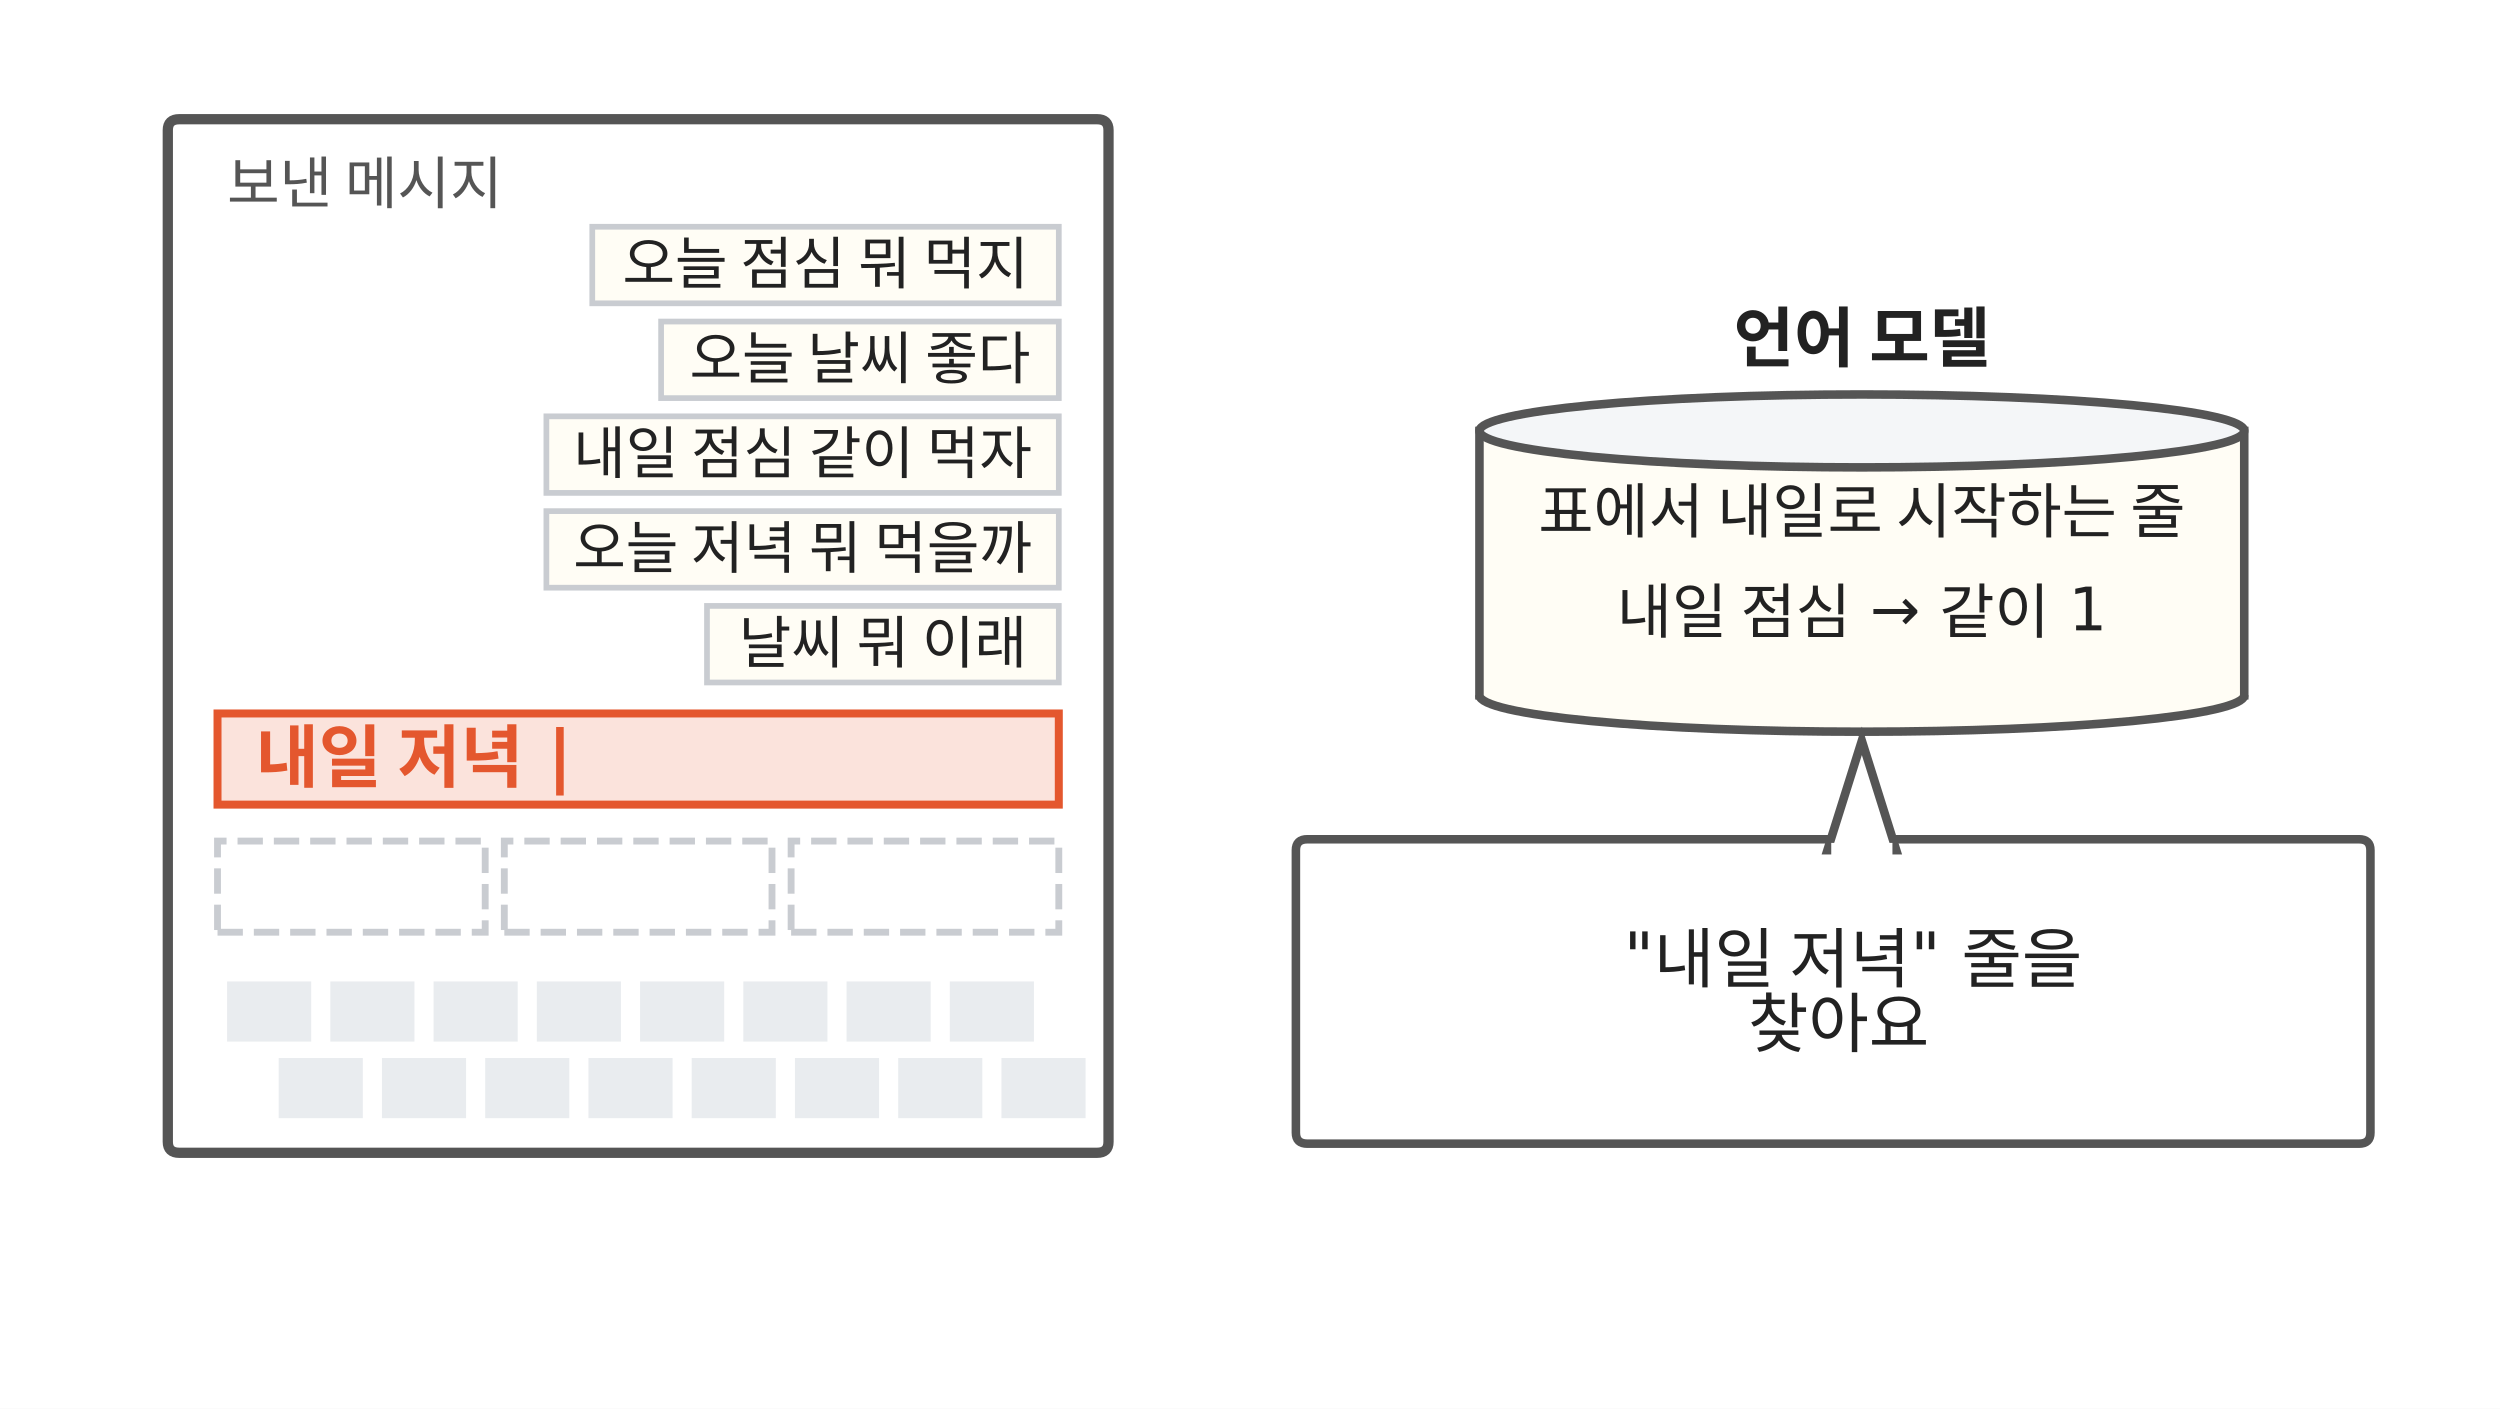
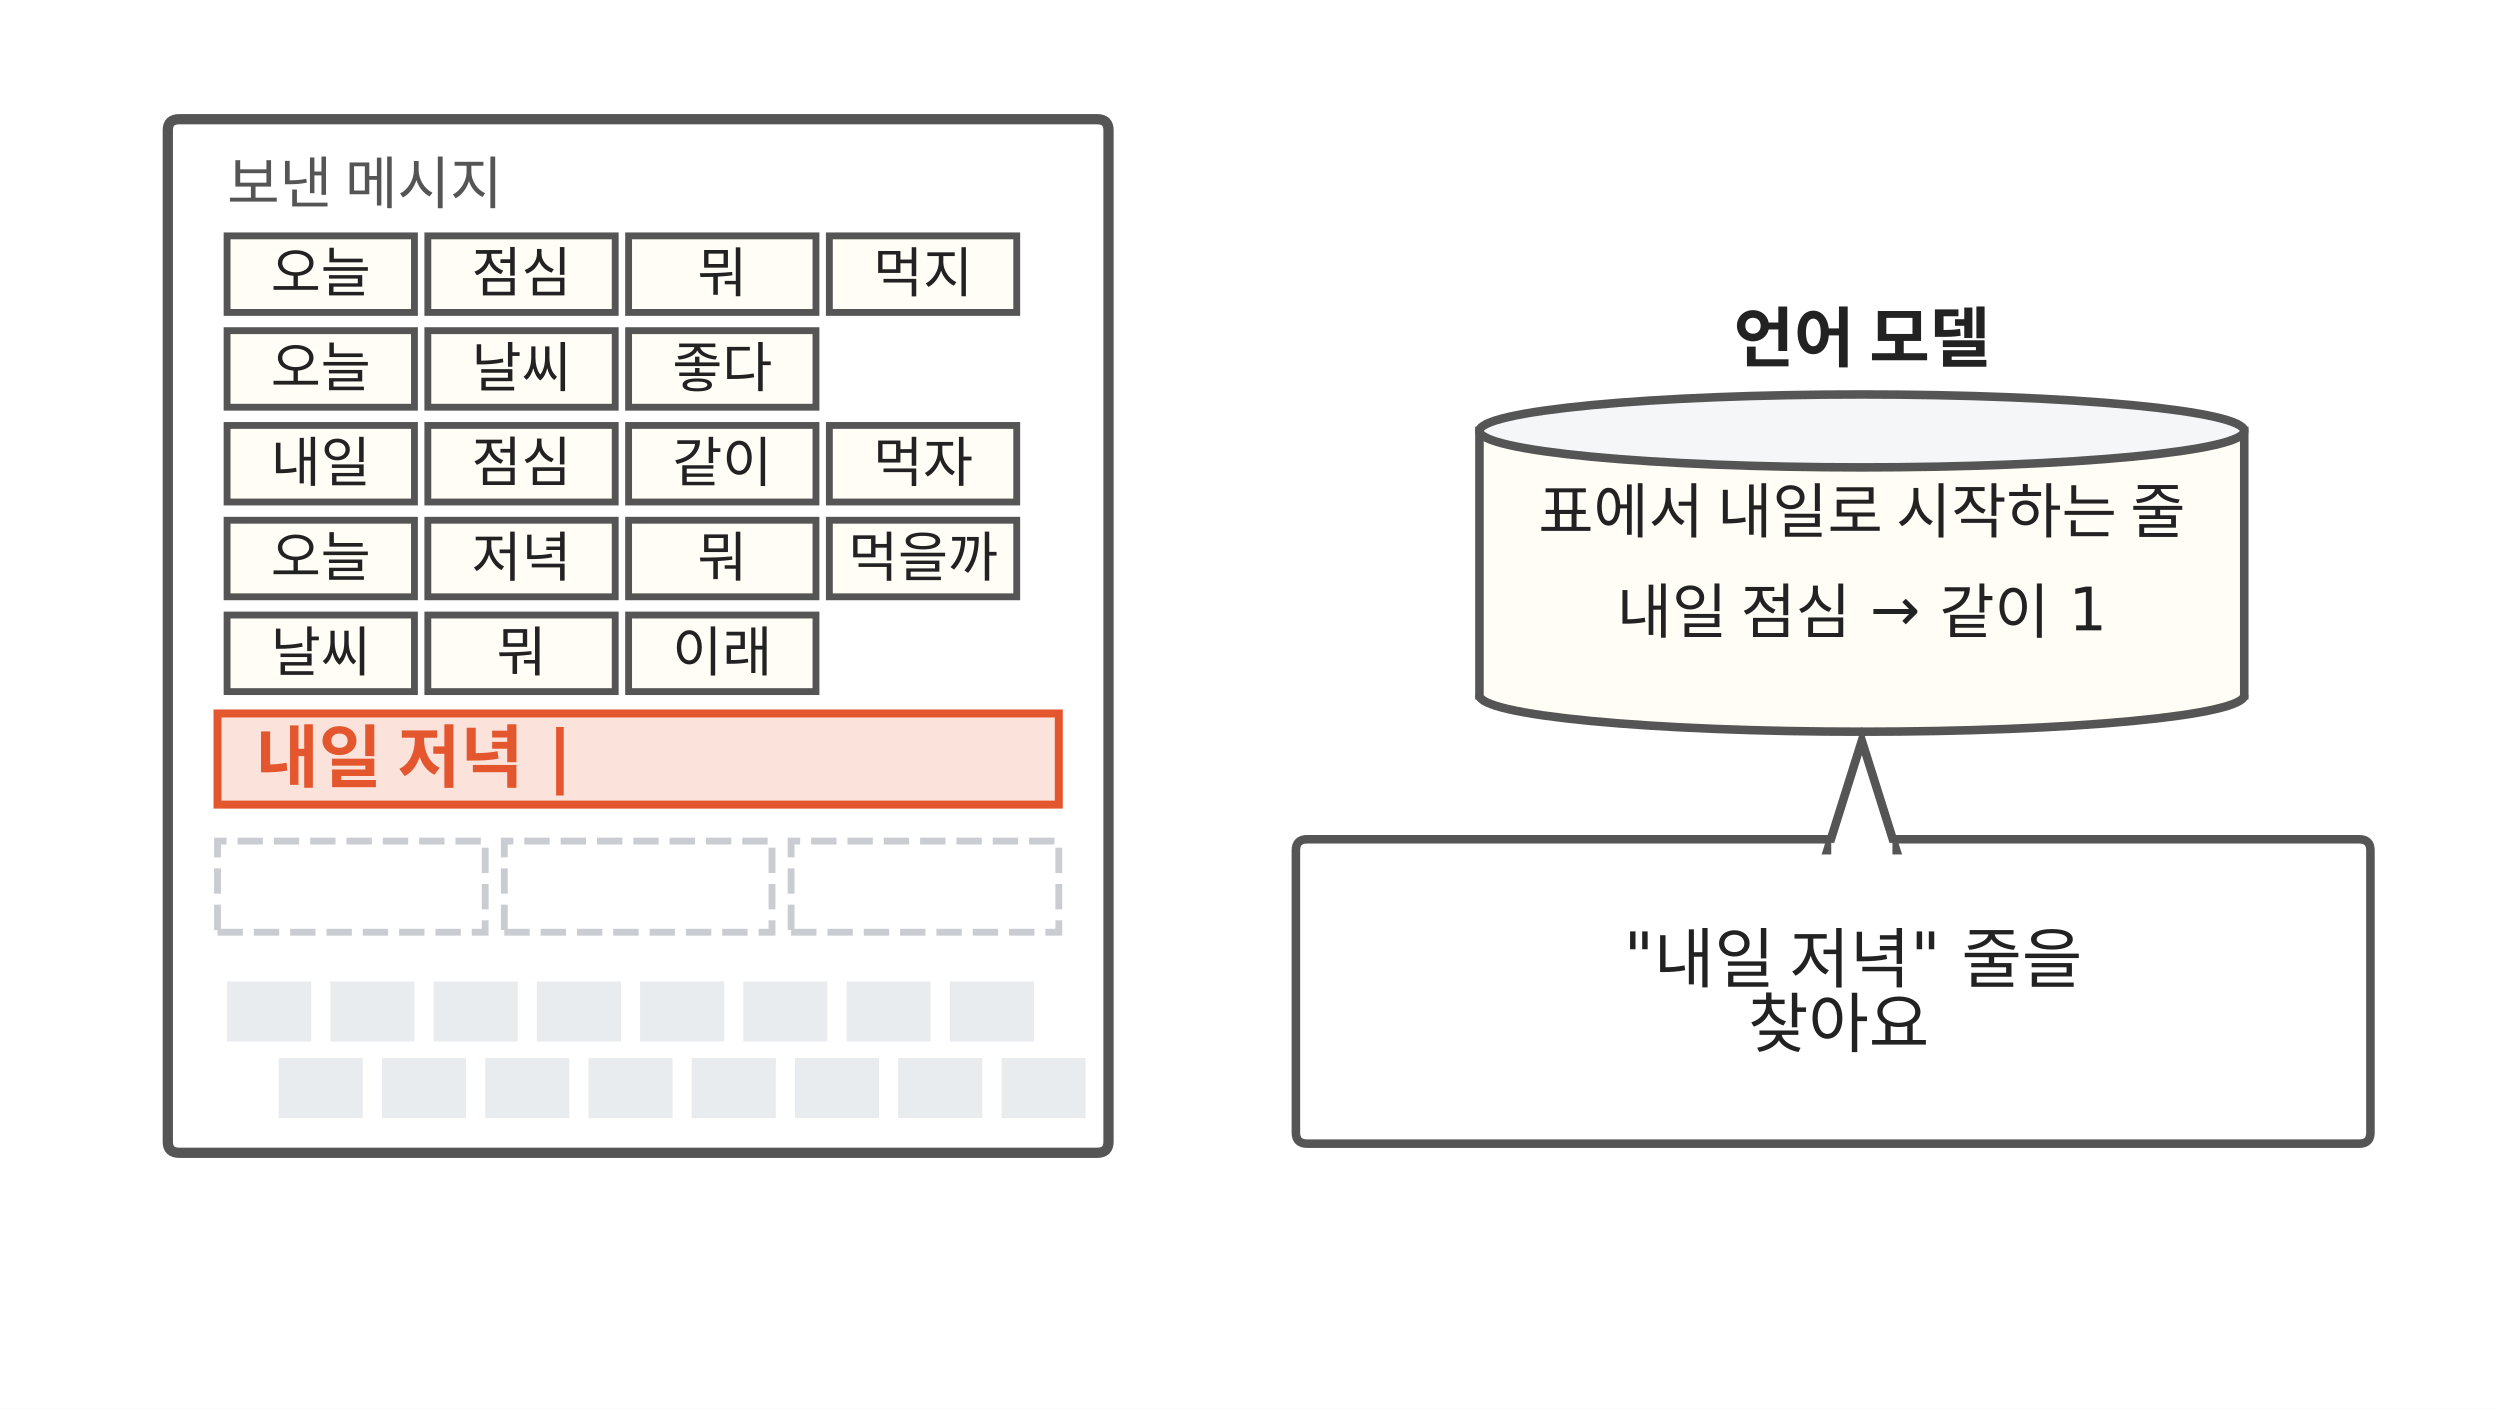
<svg xmlns="http://www.w3.org/2000/svg" width="437.76pt" height="246.672pt" viewBox="0 0 437.76 246.672" version="1.1">
  <defs>
    <style type="text/css">*{stroke-linejoin: round; stroke-linecap: butt}</style>
  </defs>
  <g id="figure_1">
    <g id="patch_1">
      <path d="M 0 246.672  L 437.76 246.672  L 437.76 0  L 0 0  z " style="fill: #ffffff" />
    </g>
    <g id="axes_1">
      <g id="patch_2">
-         <path d="M 18 228.672  L 419.76 228.672  L 419.76 18  L 18 18  L 18 228.672  z " clip-path="url(#pbf116c52e4)" style="fill: none" />
+         <path d="M 18 228.672  L 419.76 228.672  L 419.76 18  L 18 18  L 18 228.672  z " clip-path="url(#pc4f47fcffe)" style="fill: none" />
      </g>
      <g id="patch_3">
-         <path d="M 31.392 201.859  L 192.096 201.859  Q 194.105 201.859 194.105 199.944  L 194.105 22.788  Q 194.105 20.873 192.096 20.873  L 31.392 20.873  Q 29.383 20.873 29.383 22.788  L 29.383 199.944  Q 29.383 201.859 31.392 201.859  z " clip-path="url(#pbf116c52e4)" style="fill: #ffffff; stroke: #555555; stroke-width: 1.8; stroke-linejoin: miter" />
+         <path d="M 326.016 128.124  C 343.774 128.124 360.807 127.451 373.364 126.254  C 385.921 125.057 392.976 123.433 392.976 121.74  C 392.976 120.047 385.921 118.423 373.364 117.226  C 360.807 116.029 343.774 115.356 326.016 115.356  C 308.258 115.356 291.225 116.029 278.668 117.226  C 266.111 118.423 259.056 120.047 259.056 121.74  C 259.056 123.433 266.111 125.057 278.668 126.254  C 291.225 127.451 308.258 128.124 326.016 128.124  z " clip-path="url(#pc4f47fcffe)" style="fill: #fffdf5" />
      </g>
      <g id="patch_4">
-         <path d="M 103.709 53.112  L 185.4 53.112  L 185.4 39.706  L 103.709 39.706  z " clip-path="url(#pbf116c52e4)" style="fill: #fffdf5; stroke: #c9ccd1; stroke-linejoin: miter" />
+         <path d="M 259.056 121.74  L 392.976 121.74  L 392.976 75.456  L 259.056 75.456  z " clip-path="url(#pc4f47fcffe)" style="fill: #fffdf5" />
      </g>
      <g id="patch_5">
-         <path d="M 115.762 69.71  L 185.4 69.71  L 185.4 56.304  L 115.762 56.304  z " clip-path="url(#pbf116c52e4)" style="fill: #fffdf5; stroke: #c9ccd1; stroke-linejoin: miter" />
+         <path d="M 259.056 121.74  C 259.056 123.432 266.116 125.057 278.668 126.254  C 291.221 127.451 308.264 128.124 326.016 128.124  C 343.768 128.124 360.811 127.451 373.364 126.254  C 385.916 125.057 392.976 123.432 392.976 121.74  " clip-path="url(#pc4f47fcffe)" style="fill: none; stroke: #555555; stroke-width: 1.5; stroke-linejoin: miter" />
      </g>
      <g id="patch_6">
-         <path d="M 95.674 86.309  L 185.4 86.309  L 185.4 72.902  L 95.674 72.902  z " clip-path="url(#pbf116c52e4)" style="fill: #fffdf5; stroke: #c9ccd1; stroke-linejoin: miter" />
+         <path d="M 326.016 81.84  C 343.774 81.84 360.807 81.167 373.364 79.97  C 385.921 78.773 392.976 77.149 392.976 75.456  C 392.976 73.763 385.921 72.139 373.364 70.942  C 360.807 69.745 343.774 69.072 326.016 69.072  C 308.258 69.072 291.225 69.745 278.668 70.942  C 266.111 72.139 259.056 73.763 259.056 75.456  C 259.056 77.149 266.111 78.773 278.668 79.97  C 291.225 81.167 308.258 81.84 326.016 81.84  z " clip-path="url(#pc4f47fcffe)" style="fill: #f4f6f8; stroke: #555555; stroke-width: 1.5; stroke-linejoin: miter" />
      </g>
      <g id="patch_7">
-         <path d="M 95.674 102.907  L 185.4 102.907  L 185.4 89.501  L 95.674 89.501  z " clip-path="url(#pbf116c52e4)" style="fill: #fffdf5; stroke: #c9ccd1; stroke-linejoin: miter" />
+         <path d="M 31.392 201.859  L 192.096 201.859  Q 194.105 201.859 194.105 199.944  L 194.105 22.788  Q 194.105 20.873 192.096 20.873  L 31.392 20.873  Q 29.383 20.873 29.383 22.788  L 29.383 199.944  Q 29.383 201.859 31.392 201.859  z " clip-path="url(#pc4f47fcffe)" style="fill: #ffffff; stroke: #555555; stroke-width: 1.8; stroke-linejoin: miter" />
      </g>
      <g id="patch_8">
-         <path d="M 123.797 119.506  L 185.4 119.506  L 185.4 106.099  L 123.797 106.099  z " clip-path="url(#pbf116c52e4)" style="fill: #fffdf5; stroke: #c9ccd1; stroke-linejoin: miter" />
+         <path d="M 39.762 54.708  L 72.572 54.708  L 72.572 41.302  L 39.762 41.302  z " clip-path="url(#pc4f47fcffe)" style="fill: #fffdf5; stroke: #555555; stroke-width: 1.2; stroke-linejoin: miter" />
      </g>
      <g id="patch_9">
-         <path d="M 38.088 140.892  L 185.4 140.892  L 185.4 124.932  L 38.088 124.932  z " clip-path="url(#pbf116c52e4)" style="fill: #fbe3dc; stroke: #e4572e; stroke-width: 1.4; stroke-linejoin: miter" />
+         <path d="M 74.916 54.708  L 107.726 54.708  L 107.726 41.302  L 74.916 41.302  z " clip-path="url(#pc4f47fcffe)" style="fill: #fffdf5; stroke: #555555; stroke-width: 1.2; stroke-linejoin: miter" />
      </g>
      <g id="patch_10">
-         <path d="M 38.088 163.236  L 84.96 163.236  L 84.96 147.276  L 38.088 147.276  z " clip-path="url(#pbf116c52e4)" style="fill: #ffffff; stroke-dasharray: 4.44,1.92; stroke-dashoffset: 0; stroke: #c9ccd1; stroke-width: 1.2; stroke-linejoin: miter" />
+         <path d="M 110.07 54.708  L 142.88 54.708  L 142.88 41.302  L 110.07 41.302  z " clip-path="url(#pc4f47fcffe)" style="fill: #fffdf5; stroke: #555555; stroke-width: 1.2; stroke-linejoin: miter" />
      </g>
      <g id="patch_11">
-         <path d="M 88.308 163.236  L 135.18 163.236  L 135.18 147.276  L 88.308 147.276  z " clip-path="url(#pbf116c52e4)" style="fill: #ffffff; stroke-dasharray: 4.44,1.92; stroke-dashoffset: 0; stroke: #c9ccd1; stroke-width: 1.2; stroke-linejoin: miter" />
+         <path d="M 145.224 54.708  L 178.034 54.708  L 178.034 41.302  L 145.224 41.302  z " clip-path="url(#pc4f47fcffe)" style="fill: #fffdf5; stroke: #555555; stroke-width: 1.2; stroke-linejoin: miter" />
      </g>
      <g id="patch_12">
-         <path d="M 138.528 163.236  L 185.4 163.236  L 185.4 147.276  L 138.528 147.276  z " clip-path="url(#pbf116c52e4)" style="fill: #ffffff; stroke-dasharray: 4.44,1.92; stroke-dashoffset: 0; stroke: #c9ccd1; stroke-width: 1.2; stroke-linejoin: miter" />
+         <path d="M 39.762 71.306  L 72.572 71.306  L 72.572 57.9  L 39.762 57.9  z " clip-path="url(#pc4f47fcffe)" style="fill: #fffdf5; stroke: #555555; stroke-width: 1.2; stroke-linejoin: miter" />
      </g>
      <g id="patch_13">
-         <path d="M 39.762 182.388  L 54.493 182.388  L 54.493 171.854  L 39.762 171.854  z " clip-path="url(#pbf116c52e4)" style="fill: #e9ecef" />
+         <path d="M 74.916 71.306  L 107.726 71.306  L 107.726 57.9  L 74.916 57.9  z " clip-path="url(#pc4f47fcffe)" style="fill: #fffdf5; stroke: #555555; stroke-width: 1.2; stroke-linejoin: miter" />
      </g>
      <g id="patch_14">
-         <path d="M 57.841 182.388  L 72.572 182.388  L 72.572 171.854  L 57.841 171.854  z " clip-path="url(#pbf116c52e4)" style="fill: #e9ecef" />
+         <path d="M 110.07 71.306  L 142.88 71.306  L 142.88 57.9  L 110.07 57.9  z " clip-path="url(#pc4f47fcffe)" style="fill: #fffdf5; stroke: #555555; stroke-width: 1.2; stroke-linejoin: miter" />
      </g>
      <g id="patch_15">
-         <path d="M 75.92 182.388  L 90.652 182.388  L 90.652 171.854  L 75.92 171.854  z " clip-path="url(#pbf116c52e4)" style="fill: #e9ecef" />
+         <path d="M 39.762 87.905  L 72.572 87.905  L 72.572 74.498  L 39.762 74.498  z " clip-path="url(#pc4f47fcffe)" style="fill: #fffdf5; stroke: #555555; stroke-width: 1.2; stroke-linejoin: miter" />
      </g>
      <g id="patch_16">
-         <path d="M 94 182.388  L 108.731 182.388  L 108.731 171.854  L 94 171.854  z " clip-path="url(#pbf116c52e4)" style="fill: #e9ecef" />
+         <path d="M 74.916 87.905  L 107.726 87.905  L 107.726 74.498  L 74.916 74.498  z " clip-path="url(#pc4f47fcffe)" style="fill: #fffdf5; stroke: #555555; stroke-width: 1.2; stroke-linejoin: miter" />
      </g>
      <g id="patch_17">
-         <path d="M 112.079 182.388  L 126.81 182.388  L 126.81 171.854  L 112.079 171.854  z " clip-path="url(#pbf116c52e4)" style="fill: #e9ecef" />
+         <path d="M 110.07 87.905  L 142.88 87.905  L 142.88 74.498  L 110.07 74.498  z " clip-path="url(#pc4f47fcffe)" style="fill: #fffdf5; stroke: #555555; stroke-width: 1.2; stroke-linejoin: miter" />
      </g>
      <g id="patch_18">
-         <path d="M 130.158 182.388  L 144.889 182.388  L 144.889 171.854  L 130.158 171.854  z " clip-path="url(#pbf116c52e4)" style="fill: #e9ecef" />
+         <path d="M 145.224 87.905  L 178.034 87.905  L 178.034 74.498  L 145.224 74.498  z " clip-path="url(#pc4f47fcffe)" style="fill: #fffdf5; stroke: #555555; stroke-width: 1.2; stroke-linejoin: miter" />
      </g>
      <g id="patch_19">
-         <path d="M 148.237 182.388  L 162.968 182.388  L 162.968 171.854  L 148.237 171.854  z " clip-path="url(#pbf116c52e4)" style="fill: #e9ecef" />
+         <path d="M 39.762 104.503  L 72.572 104.503  L 72.572 91.097  L 39.762 91.097  z " clip-path="url(#pc4f47fcffe)" style="fill: #fffdf5; stroke: #555555; stroke-width: 1.2; stroke-linejoin: miter" />
      </g>
      <g id="patch_20">
-         <path d="M 166.316 182.388  L 181.048 182.388  L 181.048 171.854  L 166.316 171.854  z " clip-path="url(#pbf116c52e4)" style="fill: #e9ecef" />
+         <path d="M 74.916 104.503  L 107.726 104.503  L 107.726 91.097  L 74.916 91.097  z " clip-path="url(#pc4f47fcffe)" style="fill: #fffdf5; stroke: #555555; stroke-width: 1.2; stroke-linejoin: miter" />
      </g>
      <g id="patch_21">
-         <path d="M 48.802 195.794  L 63.533 195.794  L 63.533 185.261  L 48.802 185.261  z " clip-path="url(#pbf116c52e4)" style="fill: #e9ecef" />
+         <path d="M 110.07 104.503  L 142.88 104.503  L 142.88 91.097  L 110.07 91.097  z " clip-path="url(#pc4f47fcffe)" style="fill: #fffdf5; stroke: #555555; stroke-width: 1.2; stroke-linejoin: miter" />
      </g>
      <g id="patch_22">
-         <path d="M 66.881 195.794  L 81.612 195.794  L 81.612 185.261  L 66.881 185.261  z " clip-path="url(#pbf116c52e4)" style="fill: #e9ecef" />
+         <path d="M 145.224 104.503  L 178.034 104.503  L 178.034 91.097  L 145.224 91.097  z " clip-path="url(#pc4f47fcffe)" style="fill: #fffdf5; stroke: #555555; stroke-width: 1.2; stroke-linejoin: miter" />
      </g>
      <g id="patch_23">
-         <path d="M 84.96 195.794  L 99.691 195.794  L 99.691 185.261  L 84.96 185.261  z " clip-path="url(#pbf116c52e4)" style="fill: #e9ecef" />
+         <path d="M 39.762 121.102  L 72.572 121.102  L 72.572 107.695  L 39.762 107.695  z " clip-path="url(#pc4f47fcffe)" style="fill: #fffdf5; stroke: #555555; stroke-width: 1.2; stroke-linejoin: miter" />
      </g>
      <g id="patch_24">
-         <path d="M 103.039 195.794  L 117.77 195.794  L 117.77 185.261  L 103.039 185.261  z " clip-path="url(#pbf116c52e4)" style="fill: #e9ecef" />
+         <path d="M 74.916 121.102  L 107.726 121.102  L 107.726 107.695  L 74.916 107.695  z " clip-path="url(#pc4f47fcffe)" style="fill: #fffdf5; stroke: #555555; stroke-width: 1.2; stroke-linejoin: miter" />
      </g>
      <g id="patch_25">
-         <path d="M 121.118 195.794  L 135.85 195.794  L 135.85 185.261  L 121.118 185.261  z " clip-path="url(#pbf116c52e4)" style="fill: #e9ecef" />
+         <path d="M 110.07 121.102  L 142.88 121.102  L 142.88 107.695  L 110.07 107.695  z " clip-path="url(#pc4f47fcffe)" style="fill: #fffdf5; stroke: #555555; stroke-width: 1.2; stroke-linejoin: miter" />
      </g>
      <g id="patch_26">
-         <path d="M 139.198 195.794  L 153.929 195.794  L 153.929 185.261  L 139.198 185.261  z " clip-path="url(#pbf116c52e4)" style="fill: #e9ecef" />
+         <path d="M 38.088 140.892  L 185.4 140.892  L 185.4 124.932  L 38.088 124.932  z " clip-path="url(#pc4f47fcffe)" style="fill: #fbe3dc; stroke: #e4572e; stroke-width: 1.4; stroke-linejoin: miter" />
      </g>
      <g id="patch_27">
-         <path d="M 157.277 195.794  L 172.008 195.794  L 172.008 185.261  L 157.277 185.261  z " clip-path="url(#pbf116c52e4)" style="fill: #e9ecef" />
+         <path d="M 38.088 163.236  L 84.96 163.236  L 84.96 147.276  L 38.088 147.276  z " clip-path="url(#pc4f47fcffe)" style="fill: #ffffff; stroke-dasharray: 4.44,1.92; stroke-dashoffset: 0; stroke: #c9ccd1; stroke-width: 1.2; stroke-linejoin: miter" />
      </g>
      <g id="patch_28">
-         <path d="M 175.356 195.794  L 190.087 195.794  L 190.087 185.261  L 175.356 185.261  z " clip-path="url(#pbf116c52e4)" style="fill: #e9ecef" />
+         <path d="M 88.308 163.236  L 135.18 163.236  L 135.18 147.276  L 88.308 147.276  z " clip-path="url(#pc4f47fcffe)" style="fill: #ffffff; stroke-dasharray: 4.44,1.92; stroke-dashoffset: 0; stroke: #c9ccd1; stroke-width: 1.2; stroke-linejoin: miter" />
      </g>
      <g id="patch_29">
-         <path d="M 326.016 128.124  C 343.774 128.124 360.807 127.451 373.364 126.254  C 385.921 125.057 392.976 123.433 392.976 121.74  C 392.976 120.047 385.921 118.423 373.364 117.226  C 360.807 116.029 343.774 115.356 326.016 115.356  C 308.258 115.356 291.225 116.029 278.668 117.226  C 266.111 118.423 259.056 120.047 259.056 121.74  C 259.056 123.433 266.111 125.057 278.668 126.254  C 291.225 127.451 308.258 128.124 326.016 128.124  z " clip-path="url(#pbf116c52e4)" style="fill: #fffdf5" />
+         <path d="M 138.528 163.236  L 185.4 163.236  L 185.4 147.276  L 138.528 147.276  z " clip-path="url(#pc4f47fcffe)" style="fill: #ffffff; stroke-dasharray: 4.44,1.92; stroke-dashoffset: 0; stroke: #c9ccd1; stroke-width: 1.2; stroke-linejoin: miter" />
      </g>
      <g id="patch_30">
-         <path d="M 259.056 121.74  L 392.976 121.74  L 392.976 75.456  L 259.056 75.456  z " clip-path="url(#pbf116c52e4)" style="fill: #fffdf5" />
+         <path d="M 39.762 182.388  L 54.493 182.388  L 54.493 171.854  L 39.762 171.854  z " clip-path="url(#pc4f47fcffe)" style="fill: #e9ecef" />
      </g>
      <g id="patch_31">
-         <path d="M 259.056 121.74  C 259.056 123.432 266.116 125.057 278.668 126.254  C 291.221 127.451 308.264 128.124 326.016 128.124  C 343.768 128.124 360.811 127.451 373.364 126.254  C 385.916 125.057 392.976 123.432 392.976 121.74  " clip-path="url(#pbf116c52e4)" style="fill: none; stroke: #555555; stroke-width: 1.5; stroke-linejoin: miter" />
+         <path d="M 57.841 182.388  L 72.572 182.388  L 72.572 171.854  L 57.841 171.854  z " clip-path="url(#pc4f47fcffe)" style="fill: #e9ecef" />
      </g>
      <g id="patch_32">
-         <path d="M 326.016 81.84  C 343.774 81.84 360.807 81.167 373.364 79.97  C 385.921 78.773 392.976 77.149 392.976 75.456  C 392.976 73.763 385.921 72.139 373.364 70.942  C 360.807 69.745 343.774 69.072 326.016 69.072  C 308.258 69.072 291.225 69.745 278.668 70.942  C 266.111 72.139 259.056 73.763 259.056 75.456  C 259.056 77.149 266.111 78.773 278.668 79.97  C 291.225 81.167 308.258 81.84 326.016 81.84  z " clip-path="url(#pbf116c52e4)" style="fill: #f4f6f8; stroke: #555555; stroke-width: 1.5; stroke-linejoin: miter" />
+         <path d="M 75.92 182.388  L 90.652 182.388  L 90.652 171.854  L 75.92 171.854  z " clip-path="url(#pc4f47fcffe)" style="fill: #e9ecef" />
      </g>
      <g id="patch_33">
-         <path d="M 228.924 200.263  L 413.064 200.263  Q 415.073 200.263 415.073 198.348  L 415.073 148.872  Q 415.073 146.957 413.064 146.957  L 228.924 146.957  Q 226.915 146.957 226.915 148.872  L 226.915 198.348  Q 226.915 200.263 228.924 200.263  z " clip-path="url(#pbf116c52e4)" style="fill: #ffffff; stroke: #555555; stroke-width: 1.5; stroke-linejoin: miter" />
+         <path d="M 94 182.388  L 108.731 182.388  L 108.731 171.854  L 94 171.854  z " clip-path="url(#pc4f47fcffe)" style="fill: #e9ecef" />
+       </g>
+       <g id="patch_34">
+         <path d="M 112.079 182.388  L 126.81 182.388  L 126.81 171.854  L 112.079 171.854  z " clip-path="url(#pc4f47fcffe)" style="fill: #e9ecef" />
+       </g>
+       <g id="patch_35">
+         <path d="M 130.158 182.388  L 144.889 182.388  L 144.889 171.854  L 130.158 171.854  z " clip-path="url(#pc4f47fcffe)" style="fill: #e9ecef" />
+       </g>
+       <g id="patch_36">
+         <path d="M 148.237 182.388  L 162.968 182.388  L 162.968 171.854  L 148.237 171.854  z " clip-path="url(#pc4f47fcffe)" style="fill: #e9ecef" />
+       </g>
+       <g id="patch_37">
+         <path d="M 166.316 182.388  L 181.048 182.388  L 181.048 171.854  L 166.316 171.854  z " clip-path="url(#pc4f47fcffe)" style="fill: #e9ecef" />
+       </g>
+       <g id="patch_38">
+         <path d="M 48.802 195.794  L 63.533 195.794  L 63.533 185.261  L 48.802 185.261  z " clip-path="url(#pc4f47fcffe)" style="fill: #e9ecef" />
+       </g>
+       <g id="patch_39">
+         <path d="M 66.881 195.794  L 81.612 195.794  L 81.612 185.261  L 66.881 185.261  z " clip-path="url(#pc4f47fcffe)" style="fill: #e9ecef" />
+       </g>
+       <g id="patch_40">
+         <path d="M 84.96 195.794  L 99.691 195.794  L 99.691 185.261  L 84.96 185.261  z " clip-path="url(#pc4f47fcffe)" style="fill: #e9ecef" />
+       </g>
+       <g id="patch_41">
+         <path d="M 103.039 195.794  L 117.77 195.794  L 117.77 185.261  L 103.039 185.261  z " clip-path="url(#pc4f47fcffe)" style="fill: #e9ecef" />
+       </g>
+       <g id="patch_42">
+         <path d="M 121.118 195.794  L 135.85 195.794  L 135.85 185.261  L 121.118 185.261  z " clip-path="url(#pc4f47fcffe)" style="fill: #e9ecef" />
+       </g>
+       <g id="patch_43">
+         <path d="M 139.198 195.794  L 153.929 195.794  L 153.929 185.261  L 139.198 185.261  z " clip-path="url(#pc4f47fcffe)" style="fill: #e9ecef" />
+       </g>
+       <g id="patch_44">
+         <path d="M 157.277 195.794  L 172.008 195.794  L 172.008 185.261  L 157.277 185.261  z " clip-path="url(#pc4f47fcffe)" style="fill: #e9ecef" />
+       </g>
+       <g id="patch_45">
+         <path d="M 175.356 195.794  L 190.087 195.794  L 190.087 185.261  L 175.356 185.261  z " clip-path="url(#pc4f47fcffe)" style="fill: #e9ecef" />
+       </g>
+       <g id="patch_46">
+         <path d="M 228.924 200.263  L 413.064 200.263  Q 415.073 200.263 415.073 198.348  L 415.073 148.872  Q 415.073 146.957 413.064 146.957  L 228.924 146.957  Q 226.915 146.957 226.915 148.872  L 226.915 198.348  Q 226.915 200.263 228.924 200.263  z " clip-path="url(#pc4f47fcffe)" style="fill: #ffffff; stroke: #555555; stroke-width: 1.5; stroke-linejoin: miter" />
      </g>
      <g id="line2d_1">
-         <path d="M 259.056 121.74  L 259.056 75.456  " clip-path="url(#pbf116c52e4)" style="fill: none; stroke: #555555; stroke-width: 1.5; stroke-linecap: square" />
+         <path d="M 259.056 121.74  L 259.056 75.456  " clip-path="url(#pc4f47fcffe)" style="fill: none; stroke: #555555; stroke-width: 1.5; stroke-linecap: square" />
      </g>
      <g id="line2d_2">
-         <path d="M 392.976 121.74  L 392.976 75.456  " clip-path="url(#pbf116c52e4)" style="fill: none; stroke: #555555; stroke-width: 1.5; stroke-linecap: square" />
+         <path d="M 392.976 121.74  L 392.976 75.456  " clip-path="url(#pc4f47fcffe)" style="fill: none; stroke: #555555; stroke-width: 1.5; stroke-linecap: square" />
      </g>
      <g id="text_1">
+         <text style="fill: #222222; font: 700 11.5px 'Apple SD Gothic Neo', 'Noto Sans KR', 'Malgun Gothic', 'DejaVu Sans', 'Bitstream Vera Sans', 'Computer Modern Sans Serif', 'Lucida Grande', 'Verdana', 'Geneva', 'Lucid', 'Arial', 'Helvetica', 'Avant Garde', sans-serif; text-anchor: middle" x="326.016" y="63.304" transform="rotate(-0 326.016 63.30358)">언어 모델</text>
+       </g>
+       <g id="text_2">
+         <text style="fill: #222222; font: 10.5px 'Apple SD Gothic Neo', 'Noto Sans KR', 'Malgun Gothic', 'DejaVu Sans', 'Bitstream Vera Sans', 'Computer Modern Sans Serif', 'Lucida Grande', 'Verdana', 'Geneva', 'Lucid', 'Arial', 'Helvetica', 'Avant Garde', sans-serif; text-anchor: middle" x="326.016" y="93.301" transform="rotate(-0 326.016 93.30141)">표에서 내일로 시작하는 줄</text>
+       </g>
+       <g id="text_3">
+         <text style="fill: #222222; font: 10.5px 'Apple SD Gothic Neo', 'Noto Sans KR', 'Malgun Gothic', 'DejaVu Sans', 'Bitstream Vera Sans', 'Computer Modern Sans Serif', 'Lucida Grande', 'Verdana', 'Geneva', 'Lucid', 'Arial', 'Helvetica', 'Avant Garde', sans-serif; text-anchor: middle" x="326.016" y="110.852" transform="rotate(-0 326.016 110.8525)">내일 점심 → 같이 1</text>
+       </g>
+       <g id="text_4">
        <text style="fill: #555555; font: 10px 'Apple SD Gothic Neo', 'Noto Sans KR', 'Malgun Gothic', 'DejaVu Sans', 'Bitstream Vera Sans', 'Computer Modern Sans Serif', 'Lucida Grande', 'Verdana', 'Geneva', 'Lucid', 'Arial', 'Helvetica', 'Avant Garde', sans-serif; text-anchor: start" x="39.762" y="35.675" transform="rotate(-0 39.762 35.67494)">보낸 메시지</text>
      </g>
-       <g id="text_2">
-         <text style="fill: #222222; font: 10px 'Apple SD Gothic Neo', 'Noto Sans KR', 'Malgun Gothic', 'DejaVu Sans', 'Bitstream Vera Sans', 'Computer Modern Sans Serif', 'Lucida Grande', 'Verdana', 'Geneva', 'Lucid', 'Arial', 'Helvetica', 'Avant Garde', sans-serif; text-anchor: middle" x="144.554" y="49.72" transform="rotate(-0 144.5544 49.71974)">오늘 점심 뭐 먹지</text>
-       </g>
-       <g id="text_3">
-         <text style="fill: #222222; font: 10px 'Apple SD Gothic Neo', 'Noto Sans KR', 'Malgun Gothic', 'DejaVu Sans', 'Bitstream Vera Sans', 'Computer Modern Sans Serif', 'Lucida Grande', 'Verdana', 'Geneva', 'Lucid', 'Arial', 'Helvetica', 'Avant Garde', sans-serif; text-anchor: middle" x="150.581" y="66.318" transform="rotate(-0 150.5808 66.31814)">오늘 날씨 좋다</text>
-       </g>
-       <g id="text_4">
-         <text style="fill: #222222; font: 10px 'Apple SD Gothic Neo', 'Noto Sans KR', 'Malgun Gothic', 'DejaVu Sans', 'Bitstream Vera Sans', 'Computer Modern Sans Serif', 'Lucida Grande', 'Verdana', 'Geneva', 'Lucid', 'Arial', 'Helvetica', 'Avant Garde', sans-serif; text-anchor: middle" x="140.537" y="82.917" transform="rotate(-0 140.5368 82.91654)">내일 점심 같이 먹자</text>
-       </g>
      <g id="text_5">
-         <text style="fill: #222222; font: 10px 'Apple SD Gothic Neo', 'Noto Sans KR', 'Malgun Gothic', 'DejaVu Sans', 'Bitstream Vera Sans', 'Computer Modern Sans Serif', 'Lucida Grande', 'Verdana', 'Geneva', 'Lucid', 'Arial', 'Helvetica', 'Avant Garde', sans-serif; text-anchor: middle" x="140.537" y="99.515" transform="rotate(-0 140.5368 99.51494)">오늘 저녁 뭐 먹을까</text>
+         <text style="fill: #222222; font: 9.5px 'Apple SD Gothic Neo', 'Noto Sans KR', 'Malgun Gothic', 'DejaVu Sans', 'Bitstream Vera Sans', 'Computer Modern Sans Serif', 'Lucida Grande', 'Verdana', 'Geneva', 'Lucid', 'Arial', 'Helvetica', 'Avant Garde', sans-serif; text-anchor: middle" x="56.167" y="51.102" transform="rotate(-0 56.1672 51.10195)">오늘</text>
      </g>
      <g id="text_6">
-         <text style="fill: #222222; font: 10px 'Apple SD Gothic Neo', 'Noto Sans KR', 'Malgun Gothic', 'DejaVu Sans', 'Bitstream Vera Sans', 'Computer Modern Sans Serif', 'Lucida Grande', 'Verdana', 'Geneva', 'Lucid', 'Arial', 'Helvetica', 'Avant Garde', sans-serif; text-anchor: middle" x="154.598" y="116.113" transform="rotate(-0 154.5984 116.1133)">날씨 뭐 이래</text>
+         <text style="fill: #222222; font: 9.5px 'Apple SD Gothic Neo', 'Noto Sans KR', 'Malgun Gothic', 'DejaVu Sans', 'Bitstream Vera Sans', 'Computer Modern Sans Serif', 'Lucida Grande', 'Verdana', 'Geneva', 'Lucid', 'Arial', 'Helvetica', 'Avant Garde', sans-serif; text-anchor: middle" x="91.321" y="51.102" transform="rotate(-0 91.3212 51.10195)">점심</text>
      </g>
      <g id="text_7">
+         <text style="fill: #222222; font: 9.5px 'Apple SD Gothic Neo', 'Noto Sans KR', 'Malgun Gothic', 'DejaVu Sans', 'Bitstream Vera Sans', 'Computer Modern Sans Serif', 'Lucida Grande', 'Verdana', 'Geneva', 'Lucid', 'Arial', 'Helvetica', 'Avant Garde', sans-serif; text-anchor: middle" x="126.475" y="51.15" transform="rotate(-0 126.4752 51.15019)">뭐</text>
+       </g>
+       <g id="text_8">
+         <text style="fill: #222222; font: 9.5px 'Apple SD Gothic Neo', 'Noto Sans KR', 'Malgun Gothic', 'DejaVu Sans', 'Bitstream Vera Sans', 'Computer Modern Sans Serif', 'Lucida Grande', 'Verdana', 'Geneva', 'Lucid', 'Arial', 'Helvetica', 'Avant Garde', sans-serif; text-anchor: middle" x="161.629" y="51.15" transform="rotate(-0 161.6292 51.15019)">먹지</text>
+       </g>
+       <g id="text_9">
+         <text style="fill: #222222; font: 9.5px 'Apple SD Gothic Neo', 'Noto Sans KR', 'Malgun Gothic', 'DejaVu Sans', 'Bitstream Vera Sans', 'Computer Modern Sans Serif', 'Lucida Grande', 'Verdana', 'Geneva', 'Lucid', 'Arial', 'Helvetica', 'Avant Garde', sans-serif; text-anchor: middle" x="56.167" y="67.7" transform="rotate(-0 56.1672 67.70035)">오늘</text>
+       </g>
+       <g id="text_10">
+         <text style="fill: #222222; font: 9.5px 'Apple SD Gothic Neo', 'Noto Sans KR', 'Malgun Gothic', 'DejaVu Sans', 'Bitstream Vera Sans', 'Computer Modern Sans Serif', 'Lucida Grande', 'Verdana', 'Geneva', 'Lucid', 'Arial', 'Helvetica', 'Avant Garde', sans-serif; text-anchor: middle" x="91.321" y="67.749" transform="rotate(-0 91.3212 67.74859)">날씨</text>
+       </g>
+       <g id="text_11">
+         <text style="fill: #222222; font: 9.5px 'Apple SD Gothic Neo', 'Noto Sans KR', 'Malgun Gothic', 'DejaVu Sans', 'Bitstream Vera Sans', 'Computer Modern Sans Serif', 'Lucida Grande', 'Verdana', 'Geneva', 'Lucid', 'Arial', 'Helvetica', 'Avant Garde', sans-serif; text-anchor: middle" x="126.475" y="67.749" transform="rotate(-0 126.4752 67.74859)">좋다</text>
+       </g>
+       <g id="text_12">
+         <text style="fill: #222222; font: 9.5px 'Apple SD Gothic Neo', 'Noto Sans KR', 'Malgun Gothic', 'DejaVu Sans', 'Bitstream Vera Sans', 'Computer Modern Sans Serif', 'Lucida Grande', 'Verdana', 'Geneva', 'Lucid', 'Arial', 'Helvetica', 'Avant Garde', sans-serif; text-anchor: middle" x="56.167" y="84.347" transform="rotate(-0 56.1672 84.34699)">내일</text>
+       </g>
+       <g id="text_13">
+         <text style="fill: #222222; font: 9.5px 'Apple SD Gothic Neo', 'Noto Sans KR', 'Malgun Gothic', 'DejaVu Sans', 'Bitstream Vera Sans', 'Computer Modern Sans Serif', 'Lucida Grande', 'Verdana', 'Geneva', 'Lucid', 'Arial', 'Helvetica', 'Avant Garde', sans-serif; text-anchor: middle" x="91.321" y="84.299" transform="rotate(-0 91.3212 84.29875)">점심</text>
+       </g>
+       <g id="text_14">
+         <text style="fill: #222222; font: 9.5px 'Apple SD Gothic Neo', 'Noto Sans KR', 'Malgun Gothic', 'DejaVu Sans', 'Bitstream Vera Sans', 'Computer Modern Sans Serif', 'Lucida Grande', 'Verdana', 'Geneva', 'Lucid', 'Arial', 'Helvetica', 'Avant Garde', sans-serif; text-anchor: middle" x="126.475" y="84.347" transform="rotate(-0 126.4752 84.34699)">같이</text>
+       </g>
+       <g id="text_15">
+         <text style="fill: #222222; font: 9.5px 'Apple SD Gothic Neo', 'Noto Sans KR', 'Malgun Gothic', 'DejaVu Sans', 'Bitstream Vera Sans', 'Computer Modern Sans Serif', 'Lucida Grande', 'Verdana', 'Geneva', 'Lucid', 'Arial', 'Helvetica', 'Avant Garde', sans-serif; text-anchor: middle" x="161.629" y="84.347" transform="rotate(-0 161.6292 84.34699)">먹자</text>
+       </g>
+       <g id="text_16">
+         <text style="fill: #222222; font: 9.5px 'Apple SD Gothic Neo', 'Noto Sans KR', 'Malgun Gothic', 'DejaVu Sans', 'Bitstream Vera Sans', 'Computer Modern Sans Serif', 'Lucida Grande', 'Verdana', 'Geneva', 'Lucid', 'Arial', 'Helvetica', 'Avant Garde', sans-serif; text-anchor: middle" x="56.167" y="100.897" transform="rotate(-0 56.1672 100.8971)">오늘</text>
+       </g>
+       <g id="text_17">
+         <text style="fill: #222222; font: 9.5px 'Apple SD Gothic Neo', 'Noto Sans KR', 'Malgun Gothic', 'DejaVu Sans', 'Bitstream Vera Sans', 'Computer Modern Sans Serif', 'Lucida Grande', 'Verdana', 'Geneva', 'Lucid', 'Arial', 'Helvetica', 'Avant Garde', sans-serif; text-anchor: middle" x="91.321" y="100.945" transform="rotate(-0 91.3212 100.9454)">저녁</text>
+       </g>
+       <g id="text_18">
+         <text style="fill: #222222; font: 9.5px 'Apple SD Gothic Neo', 'Noto Sans KR', 'Malgun Gothic', 'DejaVu Sans', 'Bitstream Vera Sans', 'Computer Modern Sans Serif', 'Lucida Grande', 'Verdana', 'Geneva', 'Lucid', 'Arial', 'Helvetica', 'Avant Garde', sans-serif; text-anchor: middle" x="126.475" y="100.945" transform="rotate(-0 126.4752 100.9454)">뭐</text>
+       </g>
+       <g id="text_19">
+         <text style="fill: #222222; font: 9.5px 'Apple SD Gothic Neo', 'Noto Sans KR', 'Malgun Gothic', 'DejaVu Sans', 'Bitstream Vera Sans', 'Computer Modern Sans Serif', 'Lucida Grande', 'Verdana', 'Geneva', 'Lucid', 'Arial', 'Helvetica', 'Avant Garde', sans-serif; text-anchor: middle" x="161.629" y="100.945" transform="rotate(-0 161.6292 100.9454)">먹을까</text>
+       </g>
+       <g id="text_20">
+         <text style="fill: #222222; font: 9.5px 'Apple SD Gothic Neo', 'Noto Sans KR', 'Malgun Gothic', 'DejaVu Sans', 'Bitstream Vera Sans', 'Computer Modern Sans Serif', 'Lucida Grande', 'Verdana', 'Geneva', 'Lucid', 'Arial', 'Helvetica', 'Avant Garde', sans-serif; text-anchor: middle" x="56.167" y="117.544" transform="rotate(-0 56.1672 117.5438)">날씨</text>
+       </g>
+       <g id="text_21">
+         <text style="fill: #222222; font: 9.5px 'Apple SD Gothic Neo', 'Noto Sans KR', 'Malgun Gothic', 'DejaVu Sans', 'Bitstream Vera Sans', 'Computer Modern Sans Serif', 'Lucida Grande', 'Verdana', 'Geneva', 'Lucid', 'Arial', 'Helvetica', 'Avant Garde', sans-serif; text-anchor: middle" x="91.321" y="117.544" transform="rotate(-0 91.3212 117.5438)">뭐</text>
+       </g>
+       <g id="text_22">
+         <text style="fill: #222222; font: 9.5px 'Apple SD Gothic Neo', 'Noto Sans KR', 'Malgun Gothic', 'DejaVu Sans', 'Bitstream Vera Sans', 'Computer Modern Sans Serif', 'Lucida Grande', 'Verdana', 'Geneva', 'Lucid', 'Arial', 'Helvetica', 'Avant Garde', sans-serif; text-anchor: middle" x="126.475" y="117.544" transform="rotate(-0 126.4752 117.5438)">이래</text>
+       </g>
+       <g id="text_23">
        <text style="fill: #e4572e; font: 700 12px 'Apple SD Gothic Neo', 'Noto Sans KR', 'Malgun Gothic', 'DejaVu Sans', 'Bitstream Vera Sans', 'Computer Modern Sans Serif', 'Lucida Grande', 'Verdana', 'Geneva', 'Lucid', 'Arial', 'Helvetica', 'Avant Garde', sans-serif; text-anchor: start" x="44.784" y="136.885" transform="rotate(-0 44.784 136.8851)">내일 저녁 |</text>
      </g>
-       <g id="text_8">
-         <text style="fill: #222222; font: 700 11.5px 'Apple SD Gothic Neo', 'Noto Sans KR', 'Malgun Gothic', 'DejaVu Sans', 'Bitstream Vera Sans', 'Computer Modern Sans Serif', 'Lucida Grande', 'Verdana', 'Geneva', 'Lucid', 'Arial', 'Helvetica', 'Avant Garde', sans-serif; text-anchor: middle" x="326.016" y="63.304" transform="rotate(-0 326.016 63.30358)">언어 모델</text>
-       </g>
-       <g id="text_9">
-         <text style="fill: #222222; font: 10.5px 'Apple SD Gothic Neo', 'Noto Sans KR', 'Malgun Gothic', 'DejaVu Sans', 'Bitstream Vera Sans', 'Computer Modern Sans Serif', 'Lucida Grande', 'Verdana', 'Geneva', 'Lucid', 'Arial', 'Helvetica', 'Avant Garde', sans-serif; text-anchor: middle" x="326.016" y="93.301" transform="rotate(-0 326.016 93.30141)">표에서 내일로 시작하는 줄</text>
-       </g>
-       <g id="text_10">
-         <text style="fill: #222222; font: 10.5px 'Apple SD Gothic Neo', 'Noto Sans KR', 'Malgun Gothic', 'DejaVu Sans', 'Bitstream Vera Sans', 'Computer Modern Sans Serif', 'Lucida Grande', 'Verdana', 'Geneva', 'Lucid', 'Arial', 'Helvetica', 'Avant Garde', sans-serif; text-anchor: middle" x="326.016" y="110.852" transform="rotate(-0 326.016 110.8525)">내일 점심 → 같이 1</text>
-       </g>
-       <g id="patch_34">
-         <path d="M 319.99 148.872  L 332.042 148.872  L 326.016 129.72  z " clip-path="url(#pbf116c52e4)" style="fill: #ffffff; stroke: #555555; stroke-width: 1.5; stroke-linejoin: miter" />
-       </g>
-       <g id="text_11">
+       <g id="patch_47">
+         <path d="M 319.99 148.872  L 332.042 148.872  L 326.016 129.72  z " clip-path="url(#pc4f47fcffe)" style="fill: #ffffff; stroke: #555555; stroke-width: 1.5; stroke-linejoin: miter" />
+       </g>
+       <g id="text_24">
        <text style="fill: #222222; font: 11.5px 'Apple SD Gothic Neo', 'Noto Sans KR', 'Malgun Gothic', 'DejaVu Sans', 'Bitstream Vera Sans', 'Computer Modern Sans Serif', 'Lucida Grande', 'Verdana', 'Geneva', 'Lucid', 'Arial', 'Helvetica', 'Avant Garde', sans-serif" transform="translate(284.3216 171.4879)">"내일 저녁" 줄을</text>
        <text style="fill: #222222; font: 11.5px 'Apple SD Gothic Neo', 'Noto Sans KR', 'Malgun Gothic', 'DejaVu Sans', 'Bitstream Vera Sans', 'Computer Modern Sans Serif', 'Lucida Grande', 'Verdana', 'Geneva', 'Lucid', 'Arial', 'Helvetica', 'Avant Garde', sans-serif" transform="translate(306.0727 183.3473)">찾아요</text>
      </g>
-       <g id="patch_35">
-         <path d="M 320.659 150.149  L 331.373 150.149  L 331.373 147.595  L 320.659 147.595  z " clip-path="url(#pbf116c52e4)" style="fill: #ffffff" />
+       <g id="patch_48">
+         <path d="M 320.659 150.149  L 331.373 150.149  L 331.373 147.595  L 320.659 147.595  z " clip-path="url(#pc4f47fcffe)" style="fill: #ffffff" />
      </g>
    </g>
  </g>
  <defs>
-     <clipPath id="pbf116c52e4">
+     <clipPath id="pc4f47fcffe">
      <rect x="18" y="18" width="401.76" height="210.672" />
    </clipPath>
  </defs>
</svg>
